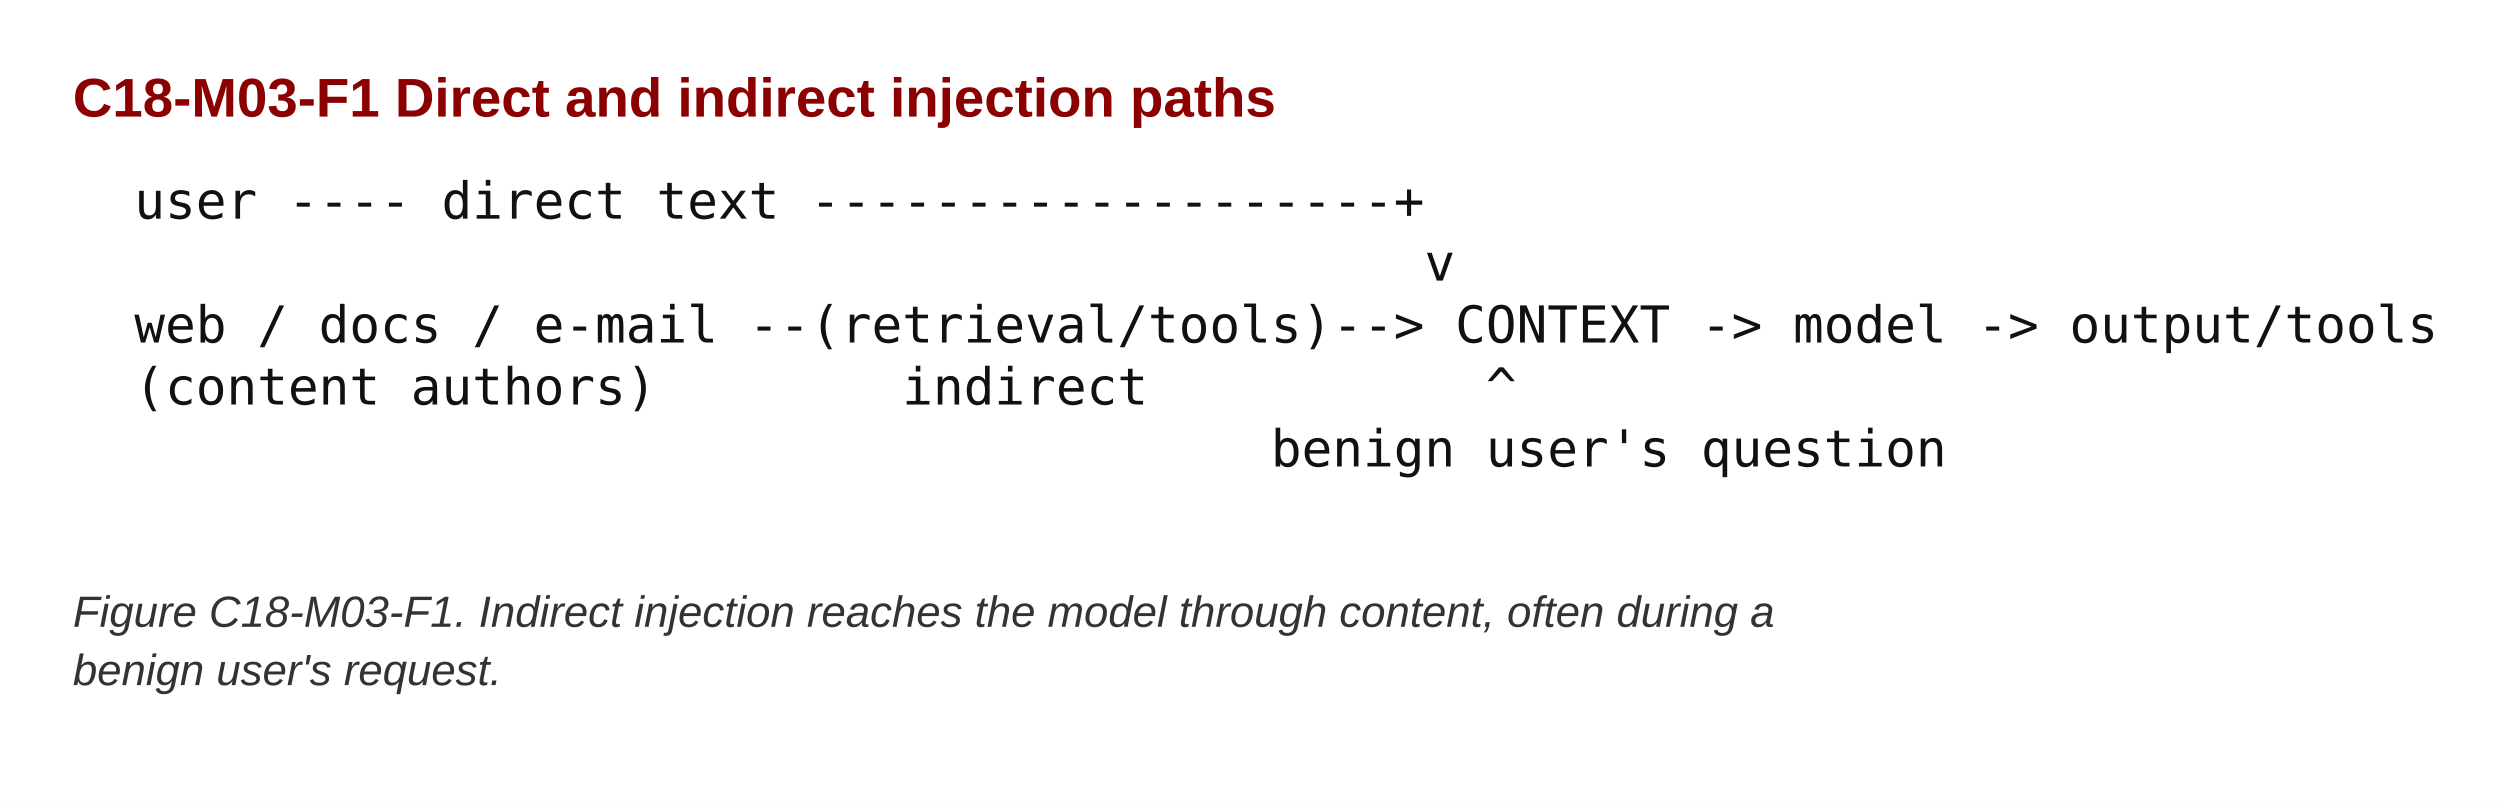
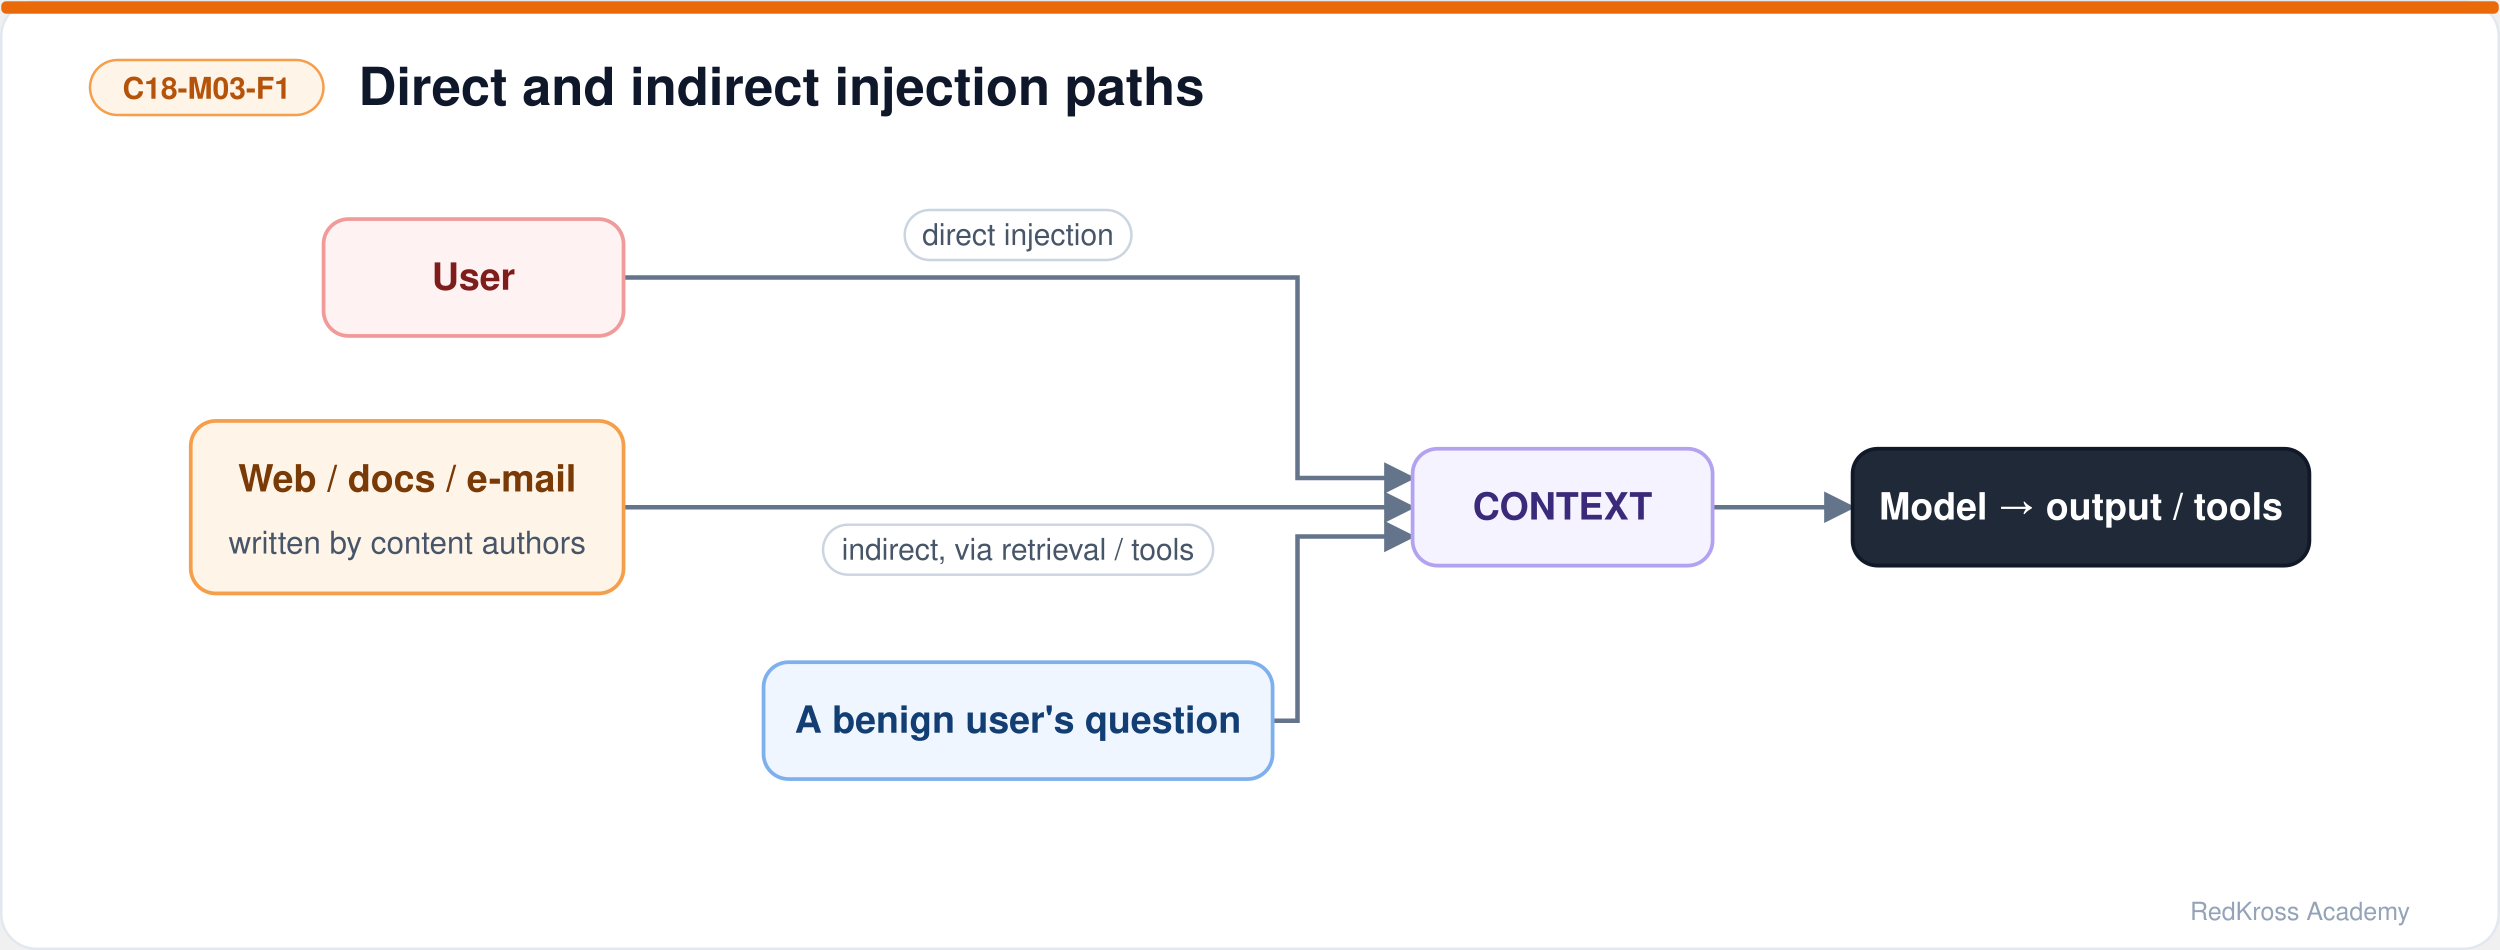
- <svg xmlns="http://www.w3.org/2000/svg" width="686" height="220" viewBox="0 0 686 220" role="img" aria-labelledby="t d">
-   <rect width="100%" height="100%" fill="#ffffff" />
-   <text x="20" y="32" font-family="Arial, sans-serif" font-size="15" font-weight="bold" fill="#8b0000">C18-M03-F1  Direct and indirect injection paths</text>
-   <text x="20" y="60" font-family="Consolas, 'DejaVu Sans Mono', monospace" font-size="14" fill="#111111" xml:space="preserve">  user ---- direct text -------------------+</text>
-   <text x="20" y="77" font-family="Consolas, 'DejaVu Sans Mono', monospace" font-size="14" fill="#111111" xml:space="preserve">                                            v</text>
-   <text x="20" y="94" font-family="Consolas, 'DejaVu Sans Mono', monospace" font-size="14" fill="#111111" xml:space="preserve">  web / docs / e-mail --(retrieval/tools)--&gt; CONTEXT -&gt; model -&gt; output/tools</text>
-   <text x="20" y="111" font-family="Consolas, 'DejaVu Sans Mono', monospace" font-size="14" fill="#111111" xml:space="preserve">  (content authors)        indirect           ^</text>
-   <text x="20" y="128" font-family="Consolas, 'DejaVu Sans Mono', monospace" font-size="14" fill="#111111" xml:space="preserve">                                       benign user's question</text>
-   <text x="20" y="145" font-family="Consolas, 'DejaVu Sans Mono', monospace" font-size="14" fill="#111111" xml:space="preserve">  </text>
-   <text x="20" y="172" font-family="Arial, sans-serif" font-size="12" font-style="italic" fill="#333333">Figure C18-M03-F1. Indirect injection reaches the model through content, often during a</text>
-   <text x="20" y="188" font-family="Arial, sans-serif" font-size="12" font-style="italic" fill="#333333">benign user's request.</text>
+ <svg xmlns="http://www.w3.org/2000/svg" viewBox="0 0 1000 380" width="1000" height="380" role="img" aria-label="Direct text from the user and indirect text from content sources both reach the context; indirect text can arrive during a benign user's request.">
+   <defs>
+     <marker id="ah" viewBox="0 0 10 10" refX="9" refY="5" markerWidth="7" markerHeight="7" orient="auto-start-reverse">
+       <path d="M0,0 L10,5 L0,10 z" fill="#64748B" />
+     </marker>
+   </defs>
+   <rect x="0.5" y="0.5" width="999" height="379" rx="14" fill="#FFFFFF" stroke="#E2E8F0" />
+   <rect x="0.5" y="0.5" width="999" height="5" rx="2" fill="#EA6A0A" />
+   <rect x="36" y="24" width="93.385" height="22" rx="11" fill="#FFF4E8" stroke="#F59E4B" />
+   <text x="82.692" y="39.5" font-family="Helvetica, Arial, 'Liberation Sans', sans-serif" font-size="12" font-weight="700" fill="#B45309" text-anchor="middle">C18-M03-F1</text>
+   <text x="143.4" y="42.0" font-family="Helvetica, Arial, 'Liberation Sans', sans-serif" font-size="21" font-weight="700" fill="#0F172A" text-anchor="start">Direct and indirect injection paths</text>
+   <g transform="translate(0,68)">
+     <g transform="translate(64.3,4) scale(1.000)">
+       <path d="M185.1,39.0 L454.7,39.0 L454.7,119.2 L500.7,119.2" fill="none" stroke="#64748B" stroke-width="1.8" marker-end="url(#ah)" />
+       <rect x="297.585" y="12" width="90.692" height="20" rx="10" fill="#FFFFFF" stroke="#CBD5E1" />
+       <text x="342.9" y="26.0" font-family="Helvetica, Arial, 'Liberation Sans', sans-serif" font-size="12" fill="#475569" text-anchor="middle">direct injection</text>
+       <path d="M185.1,130.9 L500.7,130.9" fill="none" stroke="#64748B" stroke-width="1.8" marker-end="url(#ah)" />
+       <rect x="264.909" y="137.875" width="156.044" height="20" rx="10" fill="#FFFFFF" stroke="#CBD5E1" />
+       <text x="342.9" y="151.9" font-family="Helvetica, Arial, 'Liberation Sans', sans-serif" font-size="12" fill="#475569" text-anchor="middle">indirect, via retrieval / tools</text>
+       <path d="M444.7,216.3 L454.7,216.3 L454.7,142.6 L500.7,142.6" fill="none" stroke="#64748B" stroke-width="1.8" marker-end="url(#ah)" />
+       <path d="M620.7,130.9 L676.7,130.9" fill="none" stroke="#64748B" stroke-width="1.8" marker-end="url(#ah)" />
+       <rect x="65.125" y="15.625" width="120" height="46.75" rx="10" fill="#FEF2F2" stroke="#F19A9A" stroke-width="1.5" />
+       <text x="125.1" y="43.9" font-family="Helvetica, Arial, 'Liberation Sans', sans-serif" font-size="15" font-weight="700" fill="#7F1D1D" text-anchor="middle">User</text>
+       <rect x="12" y="96.375" width="173.125" height="69" rx="10" fill="#FFF4E8" stroke="#F59E4B" stroke-width="1.5" />
+       <text x="98.6" y="124.6" font-family="Helvetica, Arial, 'Liberation Sans', sans-serif" font-size="15" font-weight="700" fill="#7A3A06" text-anchor="middle">Web / docs / e-mail</text>
+       <text x="98.6" y="149.4" font-family="Helvetica, Arial, 'Liberation Sans', sans-serif" font-size="12.5" fill="#475569" text-anchor="middle">written by content authors</text>
+       <rect x="241.125" y="192.875" width="203.612" height="46.75" rx="10" fill="#EFF6FF" stroke="#7FB0EE" stroke-width="1.5" />
+       <text x="342.9" y="221.1" font-family="Helvetica, Arial, 'Liberation Sans', sans-serif" font-size="15" font-weight="700" fill="#123E73" text-anchor="middle">A benign user's question</text>
+       <rect x="500.737" y="107.5" width="120" height="46.75" rx="10" fill="#F5F3FF" stroke="#B3A2F0" stroke-width="1.5" />
+       <text x="560.7" y="135.8" font-family="Helvetica, Arial, 'Liberation Sans', sans-serif" font-size="15" font-weight="700" fill="#3B2A7A" text-anchor="middle">CONTEXT</text>
+       <rect x="676.737" y="107.5" width="182.72" height="46.75" rx="10" fill="#1F2937" stroke="#111827" stroke-width="1.5" />
+       <text x="768.1" y="135.8" font-family="Helvetica, Arial, 'Liberation Sans', sans-serif" font-size="15" font-weight="700" fill="#FFFFFF" text-anchor="middle">Model → output / tools</text>
+     </g>
+   </g>
+   <text x="964" y="368" font-family="Helvetica, Arial, 'Liberation Sans', sans-serif" font-size="10" fill="#94A3B8" text-anchor="end">RedKross Academy</text>
</svg>
